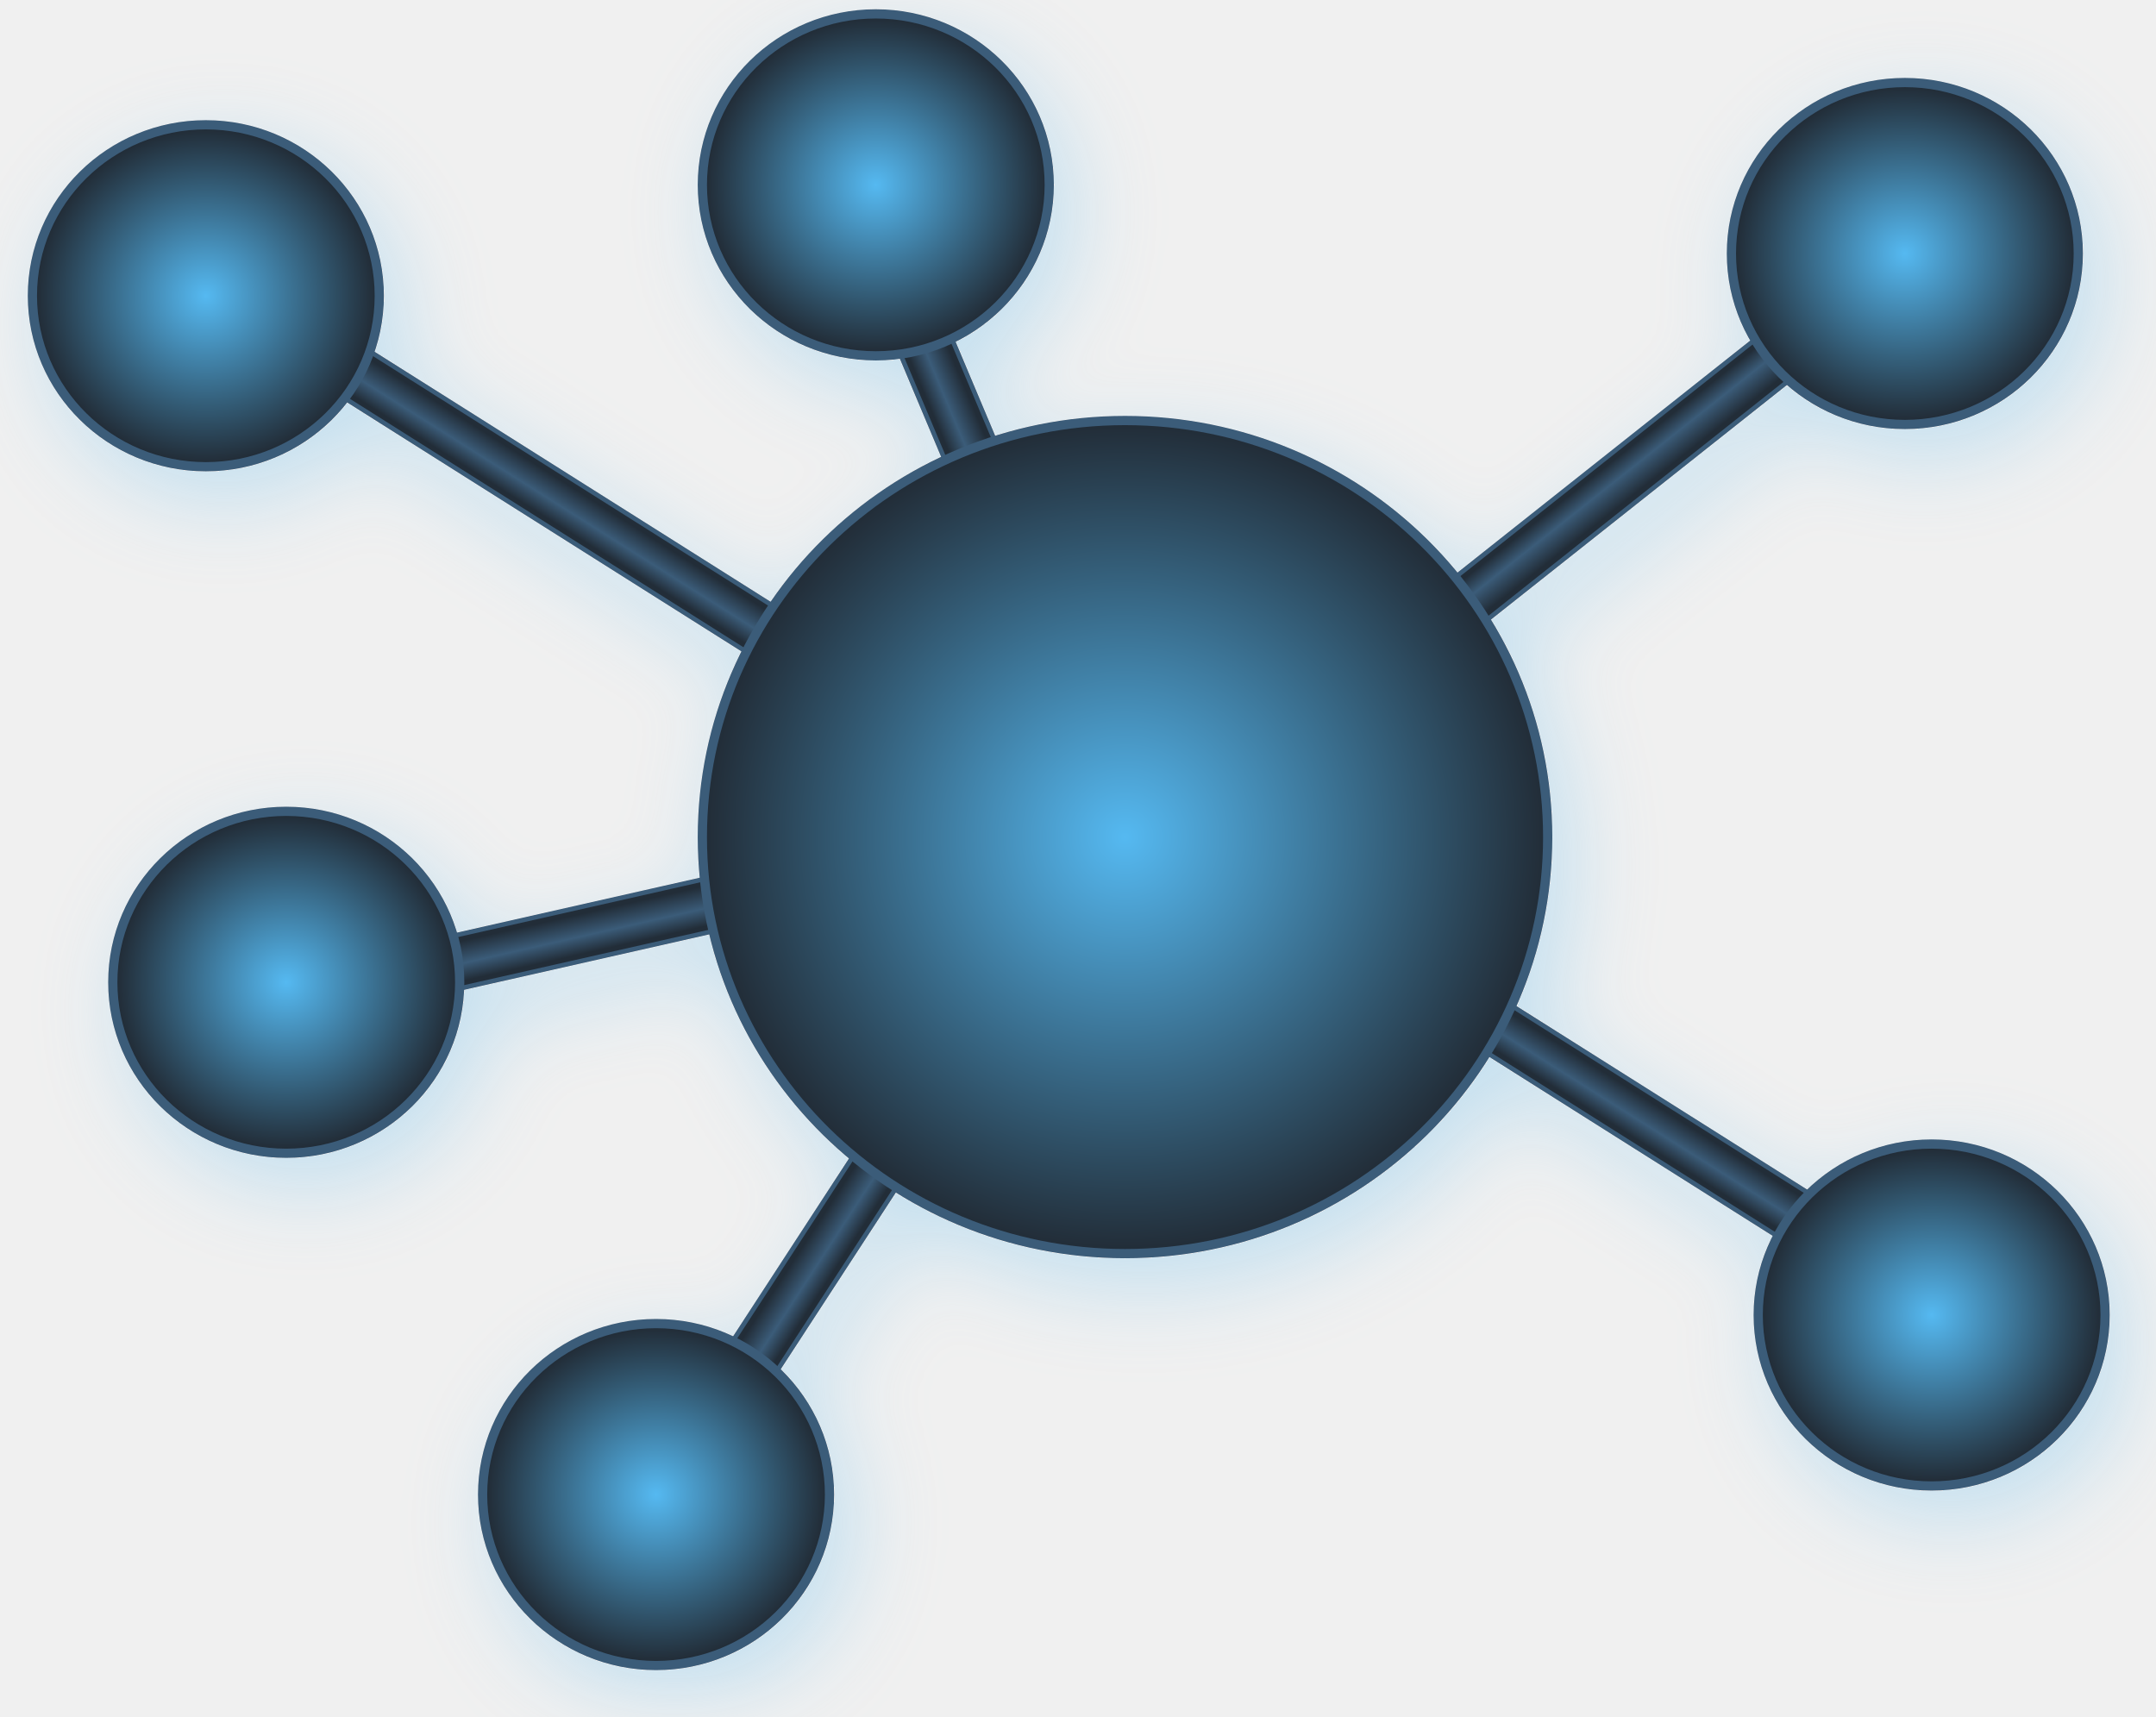
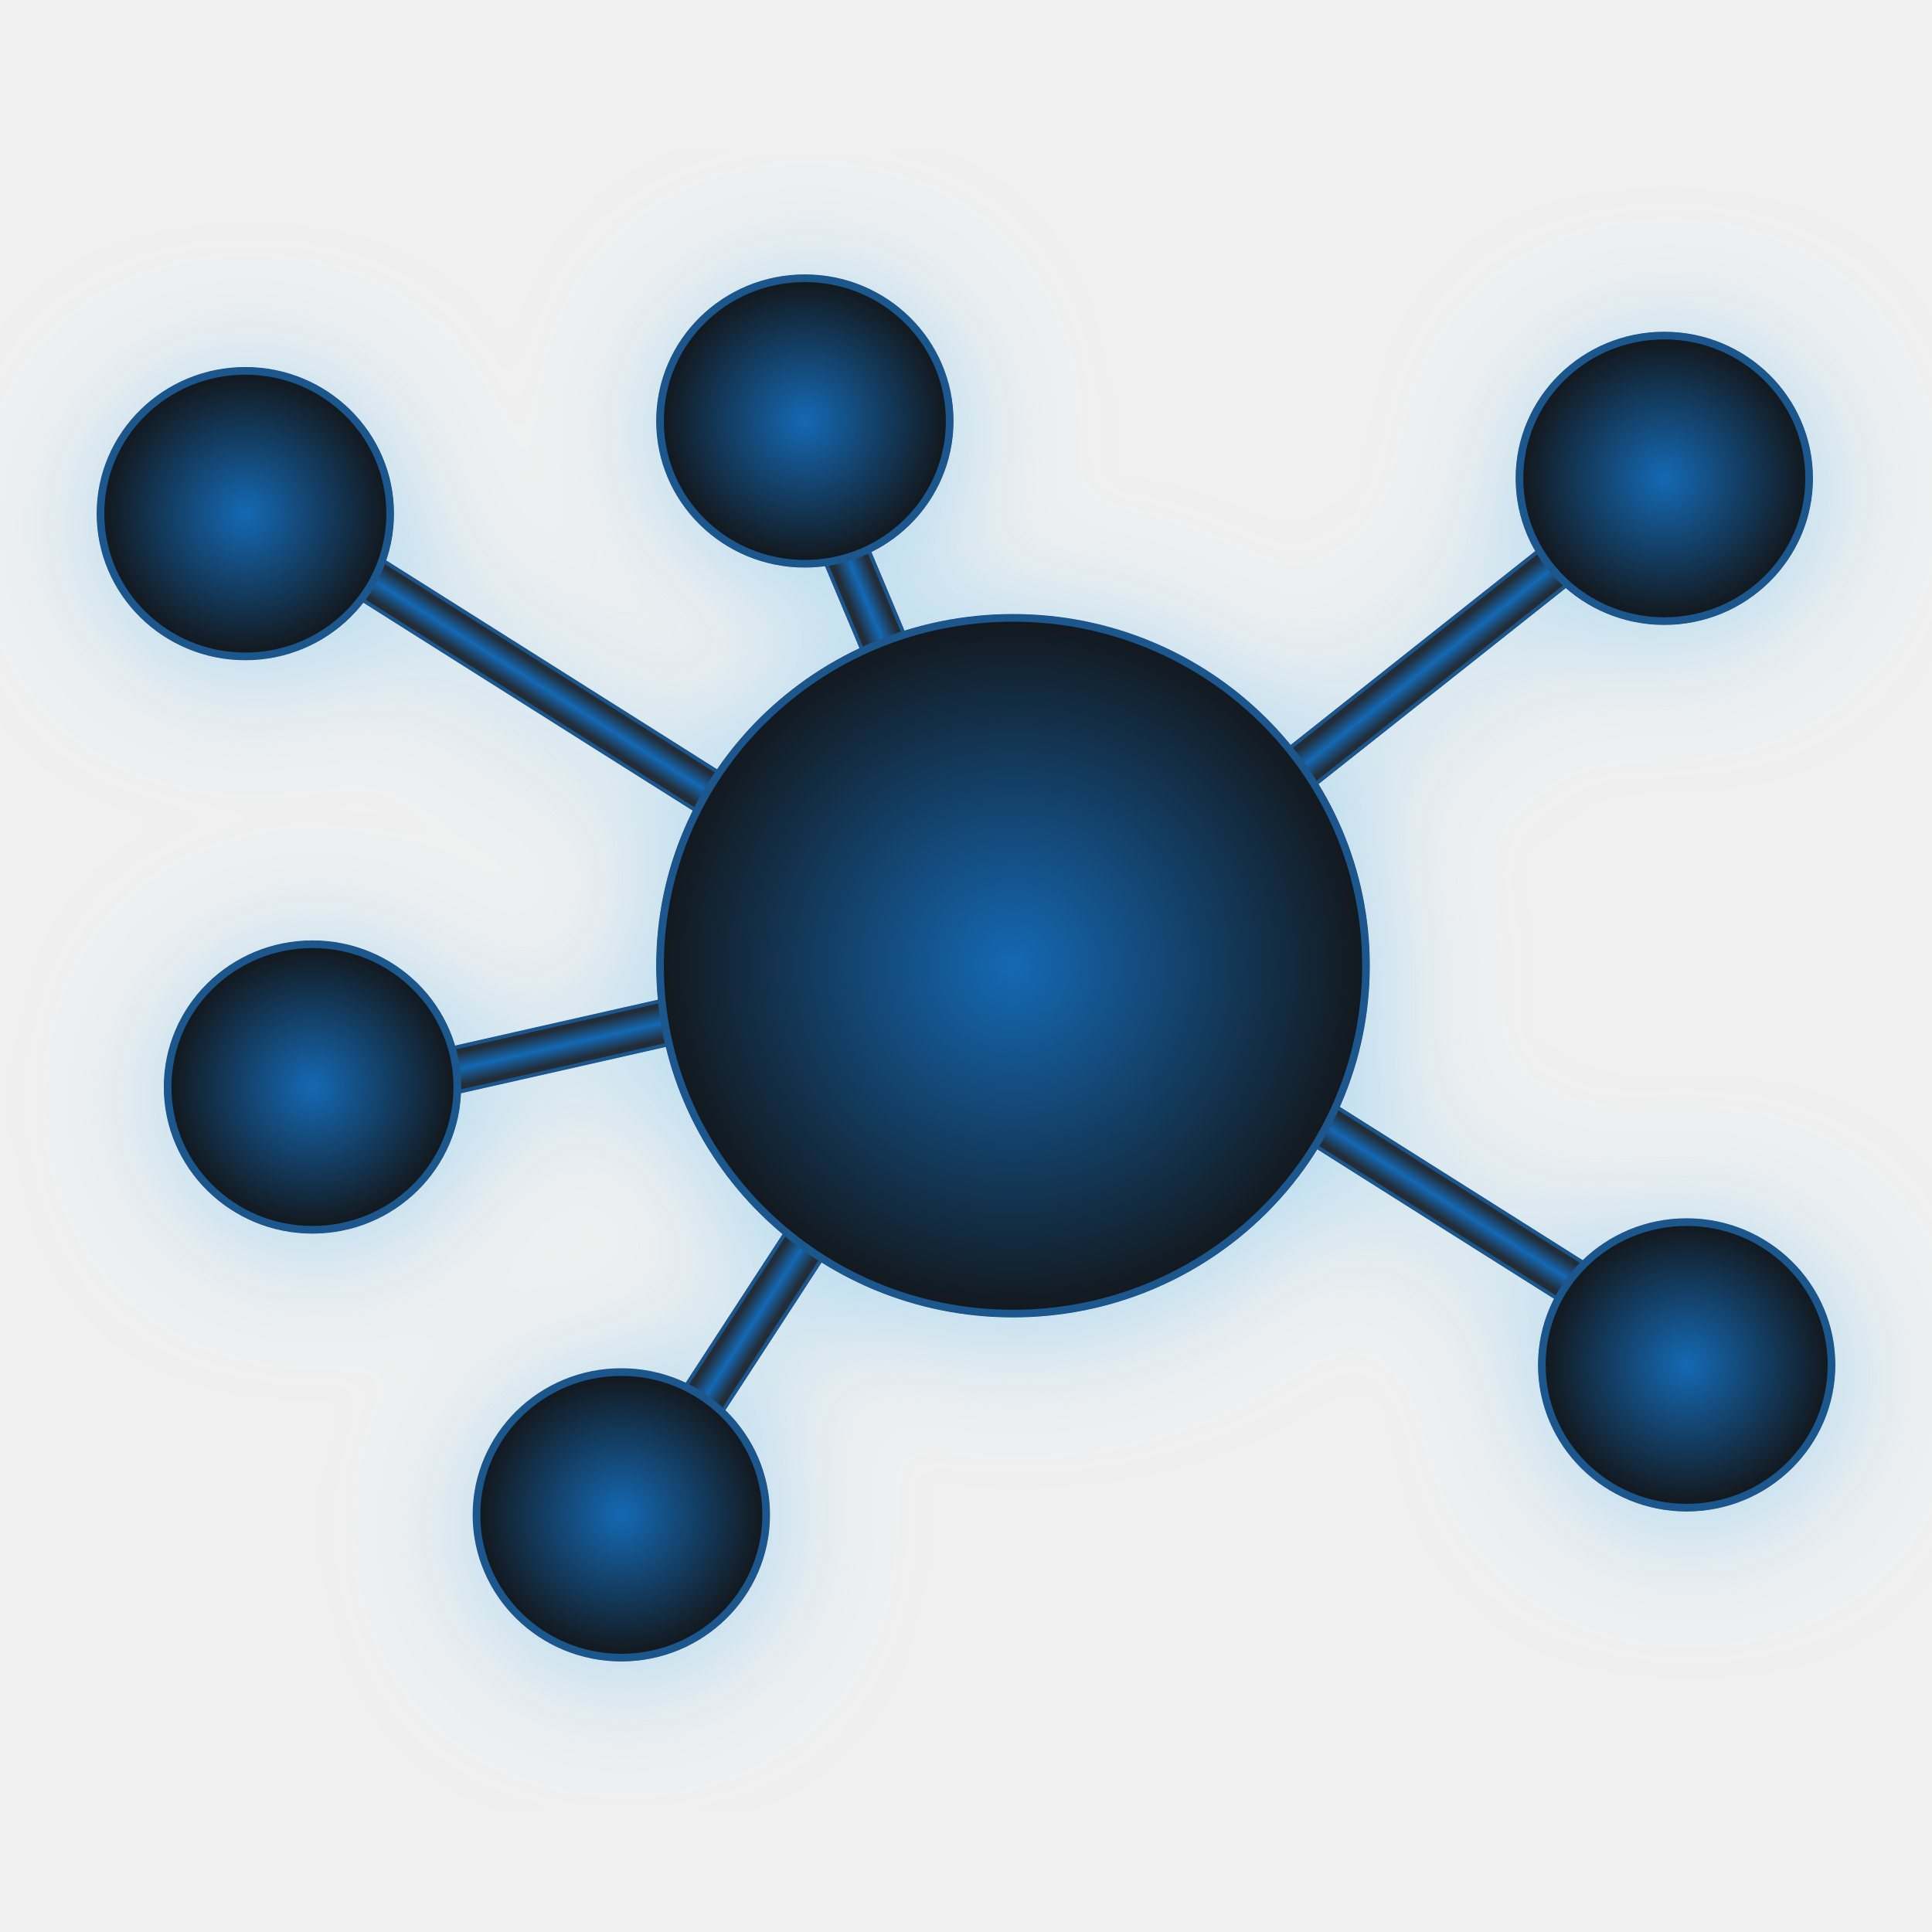
- <svg xmlns="http://www.w3.org/2000/svg" width="466" height="371" viewBox="0 0 466 371" fill="none">
-   <g filter="url(#filter0_d_15:4)">
-     <rect width="173.733" height="11.464" transform="matrix(0.845556 0.533887 -0.54517 0.838326 45.528 54.2251)" fill="url(#paint0_linear_15:4)" stroke="#3B5C79" />
-     <rect width="153.37" height="11.482" transform="matrix(-0.783659 0.621191 -0.632417 -0.774628 412.851 61.4878)" fill="url(#paint1_linear_15:4)" stroke="#3B5C79" />
-     <rect width="143.803" height="11.423" transform="matrix(0.975356 -0.220639 0.22691 0.973916 52.0208 212.658)" fill="url(#paint2_linear_15:4)" stroke="#3B5C79" />
-     <rect width="132.527" height="11.535" transform="matrix(0.54588 -0.837863 0.845109 0.534595 135.429 325.072)" fill="url(#paint3_linear_15:4)" stroke="#3B5C79" />
-     <rect width="104.638" height="11.56" transform="matrix(0.387905 0.921699 -0.925699 0.378262 192.467 41.6688)" fill="url(#paint4_linear_15:4)" stroke="#3B5C79" />
-     <rect width="161.332" height="11.464" transform="matrix(0.845556 0.533887 -0.54517 0.838326 294.327 196.91)" fill="url(#paint5_linear_15:4)" stroke="#3B5C79" />
-     <path d="M417.509 321.19C438.201 321.19 455 304.658 455 284.233C455 263.809 438.201 247.277 417.509 247.277C396.817 247.277 380.018 263.809 380.018 284.233C380.018 304.658 396.817 321.19 417.509 321.19Z" fill="url(#paint6_radial_15:4)" stroke="#3B5C79" stroke-width="2" />
-     <path d="M141.8 360C162.492 360 179.291 343.468 179.291 323.043C179.291 302.619 162.492 286.087 141.8 286.087C121.108 286.087 104.309 302.619 104.309 323.043C104.309 343.468 121.108 360 141.8 360Z" fill="url(#paint7_radial_15:4)" stroke="#3B5C79" stroke-width="2" />
-     <path d="M411.717 91.752C432.409 91.752 449.208 75.22 449.208 54.796C449.208 34.371 432.409 17.839 411.717 17.839C391.025 17.839 374.226 34.371 374.226 54.796C374.226 75.22 391.025 91.752 411.717 91.752Z" fill="url(#paint8_radial_15:4)" stroke="#3B5C79" stroke-width="2" />
-     <path d="M61.868 249.277C82.559 249.277 99.359 232.744 99.359 212.32C99.359 191.896 82.559 175.363 61.868 175.363C41.176 175.363 24.377 191.896 24.377 212.32C24.377 232.744 41.176 249.277 61.868 249.277Z" fill="url(#paint9_radial_15:4)" stroke="#3B5C79" stroke-width="2" />
-     <path d="M243.164 270.965C293.606 270.965 334.522 230.668 334.522 180.929C334.522 131.19 293.606 90.894 243.164 90.894C192.722 90.894 151.805 131.19 151.805 180.929C151.805 230.668 192.722 270.965 243.164 270.965Z" fill="url(#paint10_radial_15:4)" stroke="#3B5C79" stroke-width="2" />
-     <path d="M189.296 76.913C209.988 76.913 226.787 60.381 226.787 39.957C226.787 19.532 209.988 3 189.296 3C168.604 3 151.805 19.532 151.805 39.957C151.805 60.381 168.604 76.913 189.296 76.913Z" fill="url(#paint11_radial_15:4)" stroke="#3B5C79" stroke-width="2" />
-     <path d="M44.491 100.884C65.183 100.884 81.982 84.352 81.982 63.928C81.982 43.503 65.183 26.971 44.491 26.971C23.799 26.971 7 43.503 7 63.928C7 84.352 23.799 100.884 44.491 100.884Z" fill="url(#paint12_radial_15:4)" stroke="#3B5C79" stroke-width="2" />
+ <svg xmlns="http://www.w3.org/2000/svg" width="500" height="500" viewBox="0 0 500 500" fill="none">
+   <g clip-path="url(#clip0_13:2)">
+     <g filter="url(#filter0_d_13:2)">
+       <rect width="173.733" height="11.464" transform="matrix(0.845556 0.533887 -0.54517 0.838326 64.528 123.225)" fill="url(#paint0_linear_13:2)" stroke="#1B578C" />
+       <rect width="153.37" height="11.482" transform="matrix(-0.783659 0.621191 -0.632417 -0.774628 431.851 130.488)" fill="url(#paint1_linear_13:2)" stroke="#1B578C" />
+       <rect width="143.803" height="11.423" transform="matrix(0.975356 -0.220639 0.22691 0.973916 71.0208 281.658)" fill="url(#paint2_linear_13:2)" stroke="#1B578C" />
+       <rect width="132.527" height="11.535" transform="matrix(0.54588 -0.837863 0.845109 0.534595 154.429 394.072)" fill="url(#paint3_linear_13:2)" stroke="#1B578C" />
+       <rect width="104.638" height="11.56" transform="matrix(0.387905 0.921699 -0.925699 0.378262 211.467 110.669)" fill="url(#paint4_linear_13:2)" stroke="#1B578C" />
+       <rect width="161.332" height="11.464" transform="matrix(0.845556 0.533887 -0.54517 0.838326 313.327 265.91)" fill="url(#paint5_linear_13:2)" stroke="#1B578C" />
+       <path d="M436.509 390.19C457.201 390.19 474 373.658 474 353.233C474 332.809 457.201 316.277 436.509 316.277C415.817 316.277 399.018 332.809 399.018 353.233C399.018 373.658 415.817 390.19 436.509 390.19Z" fill="url(#paint6_radial_13:2)" stroke="#1B578C" stroke-width="2" />
+       <path d="M160.8 429C181.492 429 198.291 412.468 198.291 392.043C198.291 371.619 181.492 355.087 160.8 355.087C140.108 355.087 123.309 371.619 123.309 392.043C123.309 412.468 140.108 429 160.8 429Z" fill="url(#paint7_radial_13:2)" stroke="#1B578C" stroke-width="2" />
+       <path d="M430.717 160.752C451.409 160.752 468.208 144.22 468.208 123.796C468.208 103.371 451.409 86.839 430.717 86.839C410.025 86.839 393.226 103.371 393.226 123.796C393.226 144.22 410.025 160.752 430.717 160.752Z" fill="url(#paint8_radial_13:2)" stroke="#1B578C" stroke-width="2" />
+       <path d="M80.868 318.277C101.559 318.277 118.358 301.744 118.358 281.32C118.358 260.896 101.559 244.363 80.868 244.363C60.176 244.363 43.377 260.896 43.377 281.32C43.377 301.744 60.176 318.277 80.868 318.277Z" fill="url(#paint9_radial_13:2)" stroke="#1B578C" stroke-width="2" />
+       <path d="M262.164 339.965C312.606 339.965 353.522 299.668 353.522 249.929C353.522 200.19 312.606 159.894 262.164 159.894C211.722 159.894 170.805 200.19 170.805 249.929C170.805 299.668 211.722 339.965 262.164 339.965Z" fill="url(#paint10_radial_13:2)" stroke="#1B578C" stroke-width="2" />
+       <path d="M208.296 145.913C228.988 145.913 245.787 129.381 245.787 108.957C245.787 88.532 228.988 72 208.296 72C187.604 72 170.805 88.532 170.805 108.957C170.805 129.381 187.604 145.913 208.296 145.913Z" fill="url(#paint11_radial_13:2)" stroke="#1B578C" stroke-width="2" />
+       <path d="M63.491 169.884C84.183 169.884 100.982 153.352 100.982 132.928C100.982 112.503 84.183 95.971 63.491 95.971C42.799 95.971 26 112.503 26 132.928C26 153.352 42.799 169.884 63.491 169.884Z" fill="url(#paint12_radial_13:2)" stroke="#1B578C" stroke-width="2" />
+     </g>
  </g>
  <defs>
-     <filter id="filter0_d_15:4" x="-9" y="-11" width="488" height="397" filterUnits="userSpaceOnUse" color-interpolation-filters="sRGB">
+     <filter id="filter0_d_13:2" x="-9" y="39" width="520" height="429" filterUnits="userSpaceOnUse" color-interpolation-filters="sRGB">
      <feFlood flood-opacity="0" result="BackgroundImageFix" />
      <feColorMatrix in="SourceAlpha" type="matrix" values="0 0 0 0 0 0 0 0 0 0 0 0 0 0 0 0 0 0 127 0" result="hardAlpha" />
-       <feOffset dx="4" dy="6" />
-       <feGaussianBlur stdDeviation="9.5" />
+       <feOffset dx="1" dy="3" />
+       <feGaussianBlur stdDeviation="17.5" />
      <feComposite in2="hardAlpha" operator="out" />
-       <feColorMatrix type="matrix" values="0 0 0 0 0.471 0 0 0 0 0.772 0 0 0 0 0.942 0 0 0 0.38 0" />
-       <feBlend mode="normal" in2="BackgroundImageFix" result="effect1_dropShadow_15:4" />
-       <feBlend mode="normal" in="SourceGraphic" in2="effect1_dropShadow_15:4" result="shape" />
+       <feColorMatrix type="matrix" values="0 0 0 0 0.471 0 0 0 0 0.773 0 0 0 0 0.941 0 0 0 0.6 0" />
+       <feBlend mode="normal" in2="BackgroundImageFix" result="effect1_dropShadow_13:2" />
+       <feBlend mode="normal" in="SourceGraphic" in2="effect1_dropShadow_13:2" result="shape" />
    </filter>
-     <linearGradient id="paint0_linear_15:4" x1="86.866" y1="0" x2="86.866" y2="11.464" gradientUnits="userSpaceOnUse">
-       <stop offset="0.13" stop-color="#222D38" />
-       <stop offset="0.547" stop-color="#3B5C79" />
-       <stop offset="0.875" stop-color="#222D38" />
+     <linearGradient id="paint0_linear_13:2" x1="86.866" y1="0" x2="86.866" y2="11.464" gradientUnits="userSpaceOnUse">
+       <stop offset="0.125" stop-color="#222D38" />
+       <stop offset="0.495" stop-color="#1469B4" />
+       <stop offset="0.859" stop-color="#222D38" />
    </linearGradient>
-     <linearGradient id="paint1_linear_15:4" x1="76.685" y1="0" x2="76.685" y2="11.482" gradientUnits="userSpaceOnUse">
-       <stop offset="0.13" stop-color="#222D38" />
-       <stop offset="0.547" stop-color="#3B5C79" />
-       <stop offset="0.875" stop-color="#222D38" />
+     <linearGradient id="paint1_linear_13:2" x1="76.685" y1="0" x2="76.685" y2="11.482" gradientUnits="userSpaceOnUse">
+       <stop offset="0.125" stop-color="#222D38" />
+       <stop offset="0.495" stop-color="#1469B4" />
+       <stop offset="0.859" stop-color="#222D38" />
    </linearGradient>
-     <linearGradient id="paint2_linear_15:4" x1="71.901" y1="0" x2="71.901" y2="11.423" gradientUnits="userSpaceOnUse">
-       <stop offset="0.13" stop-color="#222D38" />
-       <stop offset="0.547" stop-color="#3B5C79" />
-       <stop offset="0.875" stop-color="#222D38" />
+     <linearGradient id="paint2_linear_13:2" x1="71.901" y1="0" x2="71.901" y2="11.423" gradientUnits="userSpaceOnUse">
+       <stop offset="0.125" stop-color="#222D38" />
+       <stop offset="0.495" stop-color="#1469B4" />
+       <stop offset="0.859" stop-color="#222D38" />
    </linearGradient>
-     <linearGradient id="paint3_linear_15:4" x1="66.264" y1="0" x2="66.264" y2="11.535" gradientUnits="userSpaceOnUse">
-       <stop offset="0.13" stop-color="#222D38" />
-       <stop offset="0.547" stop-color="#3B5C79" />
-       <stop offset="0.875" stop-color="#222D38" />
+     <linearGradient id="paint3_linear_13:2" x1="66.264" y1="0" x2="66.264" y2="11.535" gradientUnits="userSpaceOnUse">
+       <stop offset="0.125" stop-color="#222D38" />
+       <stop offset="0.495" stop-color="#1469B4" />
+       <stop offset="0.859" stop-color="#222D38" />
    </linearGradient>
-     <linearGradient id="paint4_linear_15:4" x1="52.319" y1="0" x2="52.319" y2="11.56" gradientUnits="userSpaceOnUse">
-       <stop offset="0.13" stop-color="#222D38" />
-       <stop offset="0.547" stop-color="#3B5C79" />
-       <stop offset="0.875" stop-color="#222D38" />
+     <linearGradient id="paint4_linear_13:2" x1="52.319" y1="0" x2="52.319" y2="11.56" gradientUnits="userSpaceOnUse">
+       <stop offset="0.125" stop-color="#222D38" />
+       <stop offset="0.495" stop-color="#1469B4" />
+       <stop offset="0.859" stop-color="#222D38" />
    </linearGradient>
-     <linearGradient id="paint5_linear_15:4" x1="80.666" y1="0" x2="80.666" y2="11.464" gradientUnits="userSpaceOnUse">
-       <stop offset="0.13" stop-color="#222D38" />
-       <stop offset="0.547" stop-color="#3B5C79" />
-       <stop offset="0.875" stop-color="#222D38" />
+     <linearGradient id="paint5_linear_13:2" x1="80.666" y1="0" x2="80.666" y2="11.464" gradientUnits="userSpaceOnUse">
+       <stop offset="0.125" stop-color="#222D38" />
+       <stop offset="0.495" stop-color="#1469B4" />
+       <stop offset="0.859" stop-color="#222D38" />
    </linearGradient>
-     <radialGradient id="paint6_radial_15:4" cx="0" cy="0" r="1" gradientUnits="userSpaceOnUse" gradientTransform="translate(417.509 284.233) rotate(90) scale(35.9566 36.4909)">
-       <stop stop-color="#55B9F1" />
-       <stop offset="1" stop-color="#222D38" />
+     <radialGradient id="paint6_radial_13:2" cx="0" cy="0" r="1" gradientUnits="userSpaceOnUse" gradientTransform="translate(436.509 353.233) rotate(90) scale(35.9566 36.4909)">
+       <stop stop-color="#1469B4" />
+       <stop offset="1" stop-color="#13191F" />
    </radialGradient>
-     <radialGradient id="paint7_radial_15:4" cx="0" cy="0" r="1" gradientUnits="userSpaceOnUse" gradientTransform="translate(141.8 323.043) rotate(90) scale(35.9566 36.4909)">
-       <stop stop-color="#55B9F1" />
-       <stop offset="1" stop-color="#222D38" />
+     <radialGradient id="paint7_radial_13:2" cx="0" cy="0" r="1" gradientUnits="userSpaceOnUse" gradientTransform="translate(160.8 392.043) rotate(90) scale(35.9566 36.4909)">
+       <stop stop-color="#1469B4" />
+       <stop offset="1" stop-color="#13191F" />
    </radialGradient>
-     <radialGradient id="paint8_radial_15:4" cx="0" cy="0" r="1" gradientUnits="userSpaceOnUse" gradientTransform="translate(411.717 54.7958) rotate(90) scale(35.9566 36.4909)">
-       <stop stop-color="#55B9F1" />
-       <stop offset="1" stop-color="#222D38" />
+     <radialGradient id="paint8_radial_13:2" cx="0" cy="0" r="1" gradientUnits="userSpaceOnUse" gradientTransform="translate(430.717 123.796) rotate(90) scale(35.9566 36.4909)">
+       <stop stop-color="#1469B4" />
+       <stop offset="1" stop-color="#13191F" />
    </radialGradient>
-     <radialGradient id="paint9_radial_15:4" cx="0" cy="0" r="1" gradientUnits="userSpaceOnUse" gradientTransform="translate(61.8676 212.32) rotate(90) scale(35.9566 36.4909)">
-       <stop stop-color="#55B9F1" />
-       <stop offset="1" stop-color="#222D38" />
+     <radialGradient id="paint9_radial_13:2" cx="0" cy="0" r="1" gradientUnits="userSpaceOnUse" gradientTransform="translate(80.8676 281.32) rotate(90) scale(35.9566 36.4909)">
+       <stop stop-color="#1469B4" />
+       <stop offset="1" stop-color="#13191F" />
    </radialGradient>
-     <radialGradient id="paint10_radial_15:4" cx="0" cy="0" r="1" gradientUnits="userSpaceOnUse" gradientTransform="translate(243.164 180.929) rotate(90) scale(89.0354 90.3584)">
-       <stop stop-color="#55B9F1" />
-       <stop offset="1" stop-color="#222D38" />
+     <radialGradient id="paint10_radial_13:2" cx="0" cy="0" r="1" gradientUnits="userSpaceOnUse" gradientTransform="translate(262.164 249.929) rotate(90) scale(89.0354 90.3584)">
+       <stop stop-color="#1469B4" />
+       <stop offset="1" stop-color="#13191F" />
    </radialGradient>
-     <radialGradient id="paint11_radial_15:4" cx="0" cy="0" r="1" gradientUnits="userSpaceOnUse" gradientTransform="translate(189.296 39.9566) rotate(90) scale(35.9566 36.4909)">
-       <stop stop-color="#55B9F1" />
-       <stop offset="1" stop-color="#222D38" />
+     <radialGradient id="paint11_radial_13:2" cx="0" cy="0" r="1" gradientUnits="userSpaceOnUse" gradientTransform="translate(208.296 108.957) rotate(90) scale(35.9566 36.4909)">
+       <stop stop-color="#1469B4" />
+       <stop offset="1" stop-color="#13191F" />
    </radialGradient>
-     <radialGradient id="paint12_radial_15:4" cx="0" cy="0" r="1" gradientUnits="userSpaceOnUse" gradientTransform="translate(44.4909 63.9277) rotate(90) scale(35.9566 36.4909)">
-       <stop stop-color="#55B9F1" />
-       <stop offset="1" stop-color="#222D38" />
+     <radialGradient id="paint12_radial_13:2" cx="0" cy="0" r="1" gradientUnits="userSpaceOnUse" gradientTransform="translate(63.4909 132.928) rotate(90) scale(35.9566 36.4909)">
+       <stop stop-color="#1469B4" />
+       <stop offset="1" stop-color="#13191F" />
    </radialGradient>
+     <clipPath id="clip0_13:2">
+       <rect width="500" height="500" fill="white" />
+     </clipPath>
  </defs>
</svg>
